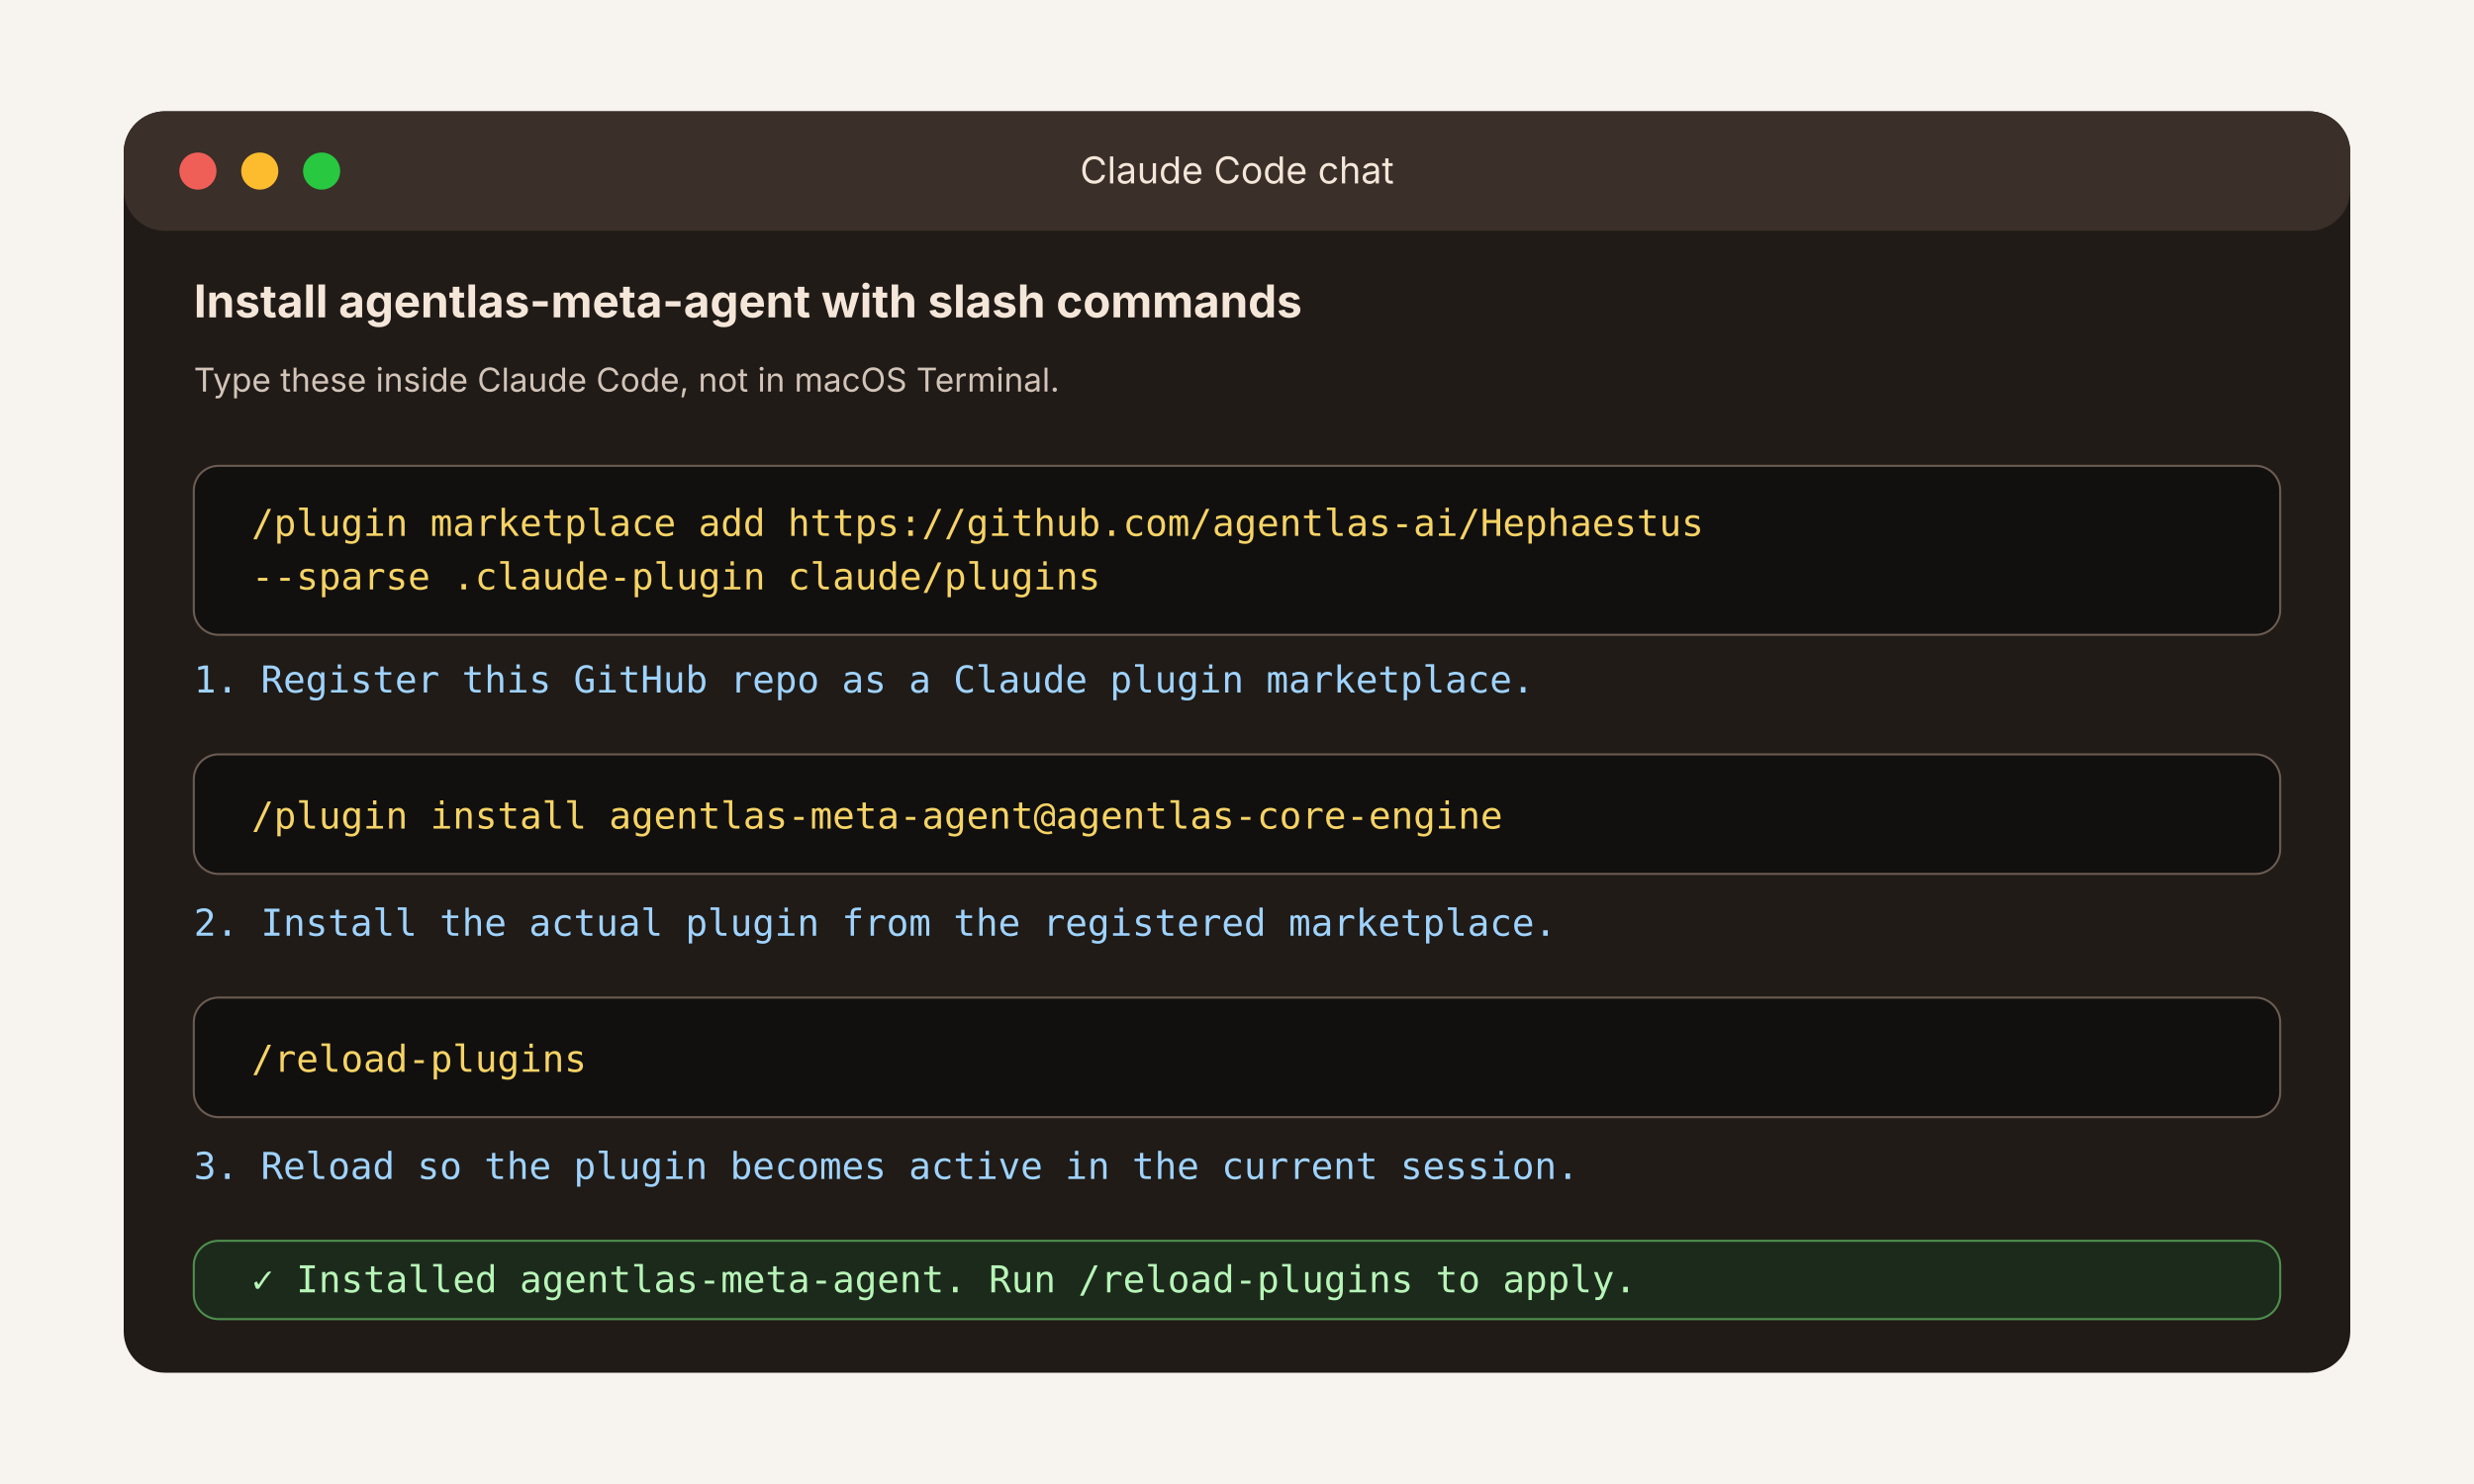
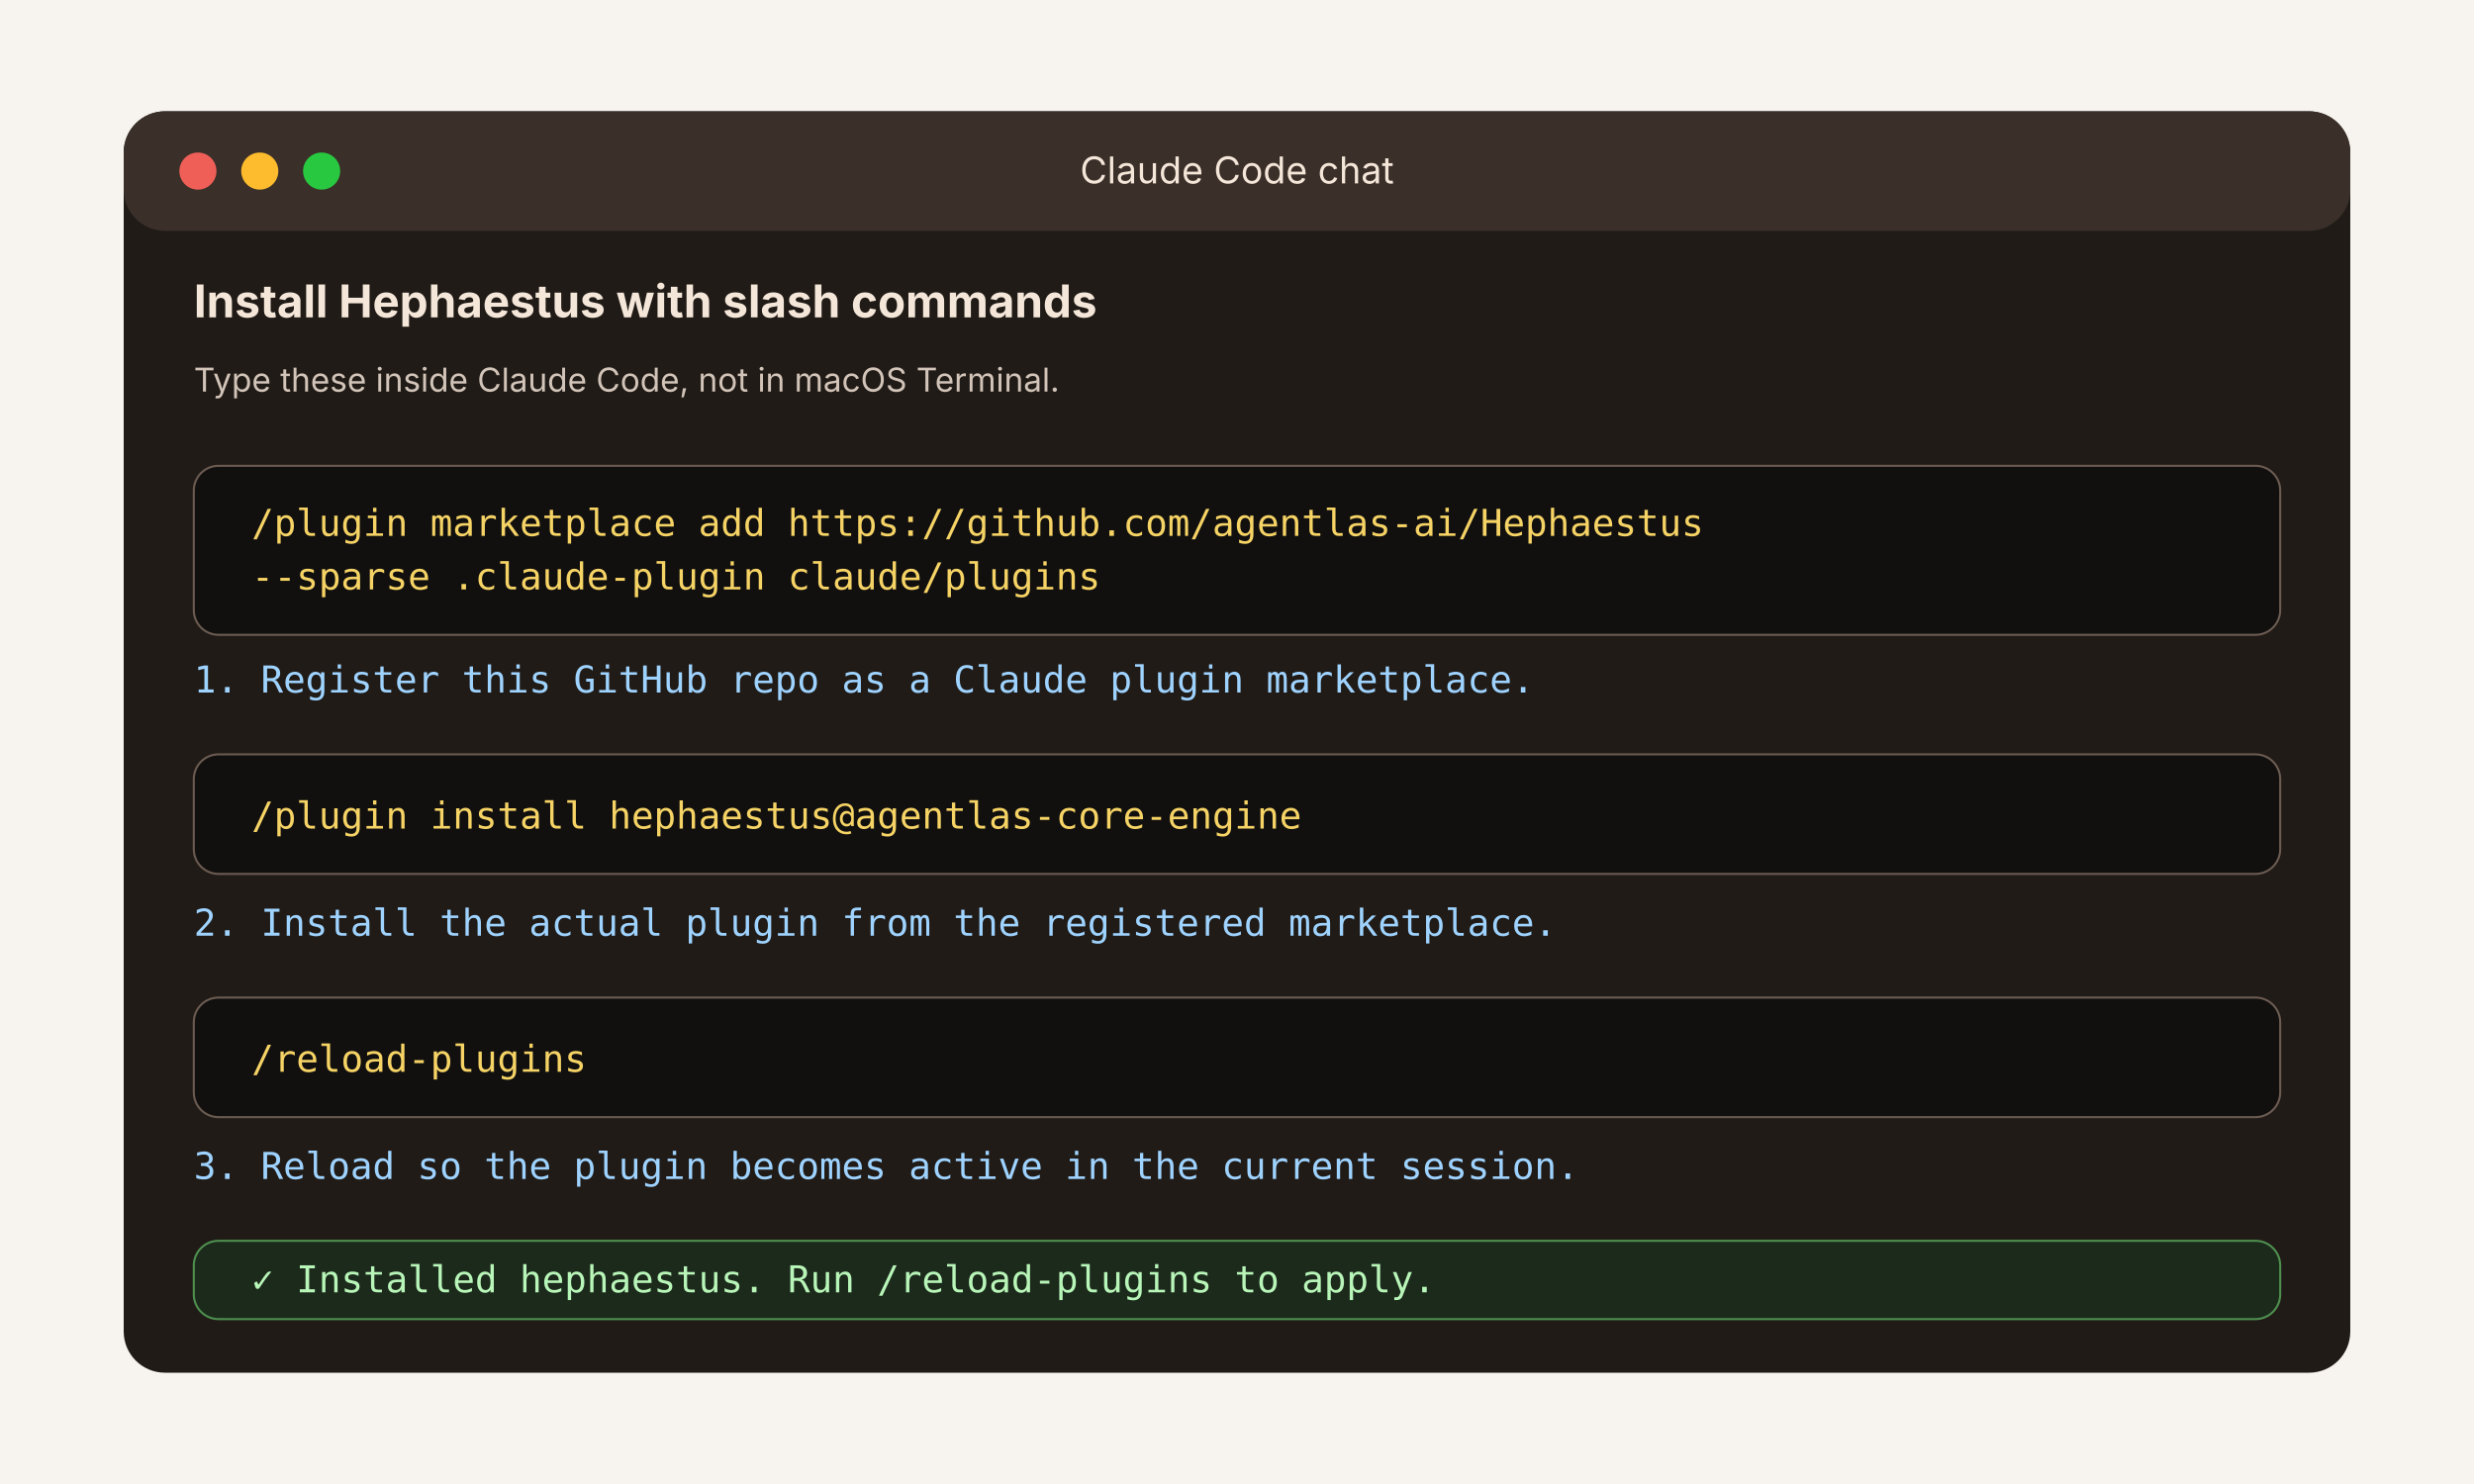
<svg xmlns="http://www.w3.org/2000/svg" width="1200" height="720" viewBox="0 0 1200 720" role="img" aria-labelledby="title desc">
  <rect width="1200" height="720" fill="#f7f3ee" />
  <rect x="60" y="54" width="1080" height="612" rx="20" fill="#201b17" />
  <rect x="60" y="54" width="1080" height="58" rx="20" fill="#3a2f29" />
  <circle cx="96" cy="83" r="9" fill="#f05f57" />
  <circle cx="126" cy="83" r="9" fill="#fdbc2e" />
  <circle cx="156" cy="83" r="9" fill="#28c840" />
  <text x="600" y="89" text-anchor="middle" font-family="Inter, Arial, sans-serif" font-size="18" fill="#f4e6d8">Claude Code chat</text>
-   <text x="94" y="154" font-family="Inter, Arial, sans-serif" font-size="22" font-weight="700" fill="#f4e6d8">Install agentlas-meta-agent with slash commands</text>
+   <text x="94" y="154" font-family="Inter, Arial, sans-serif" font-size="22" font-weight="700" fill="#f4e6d8">Install Hephaestus with slash commands</text>
  <text x="94" y="190" font-family="Inter, Arial, sans-serif" font-size="16" fill="#d2c4b8">Type these inside Claude Code, not in macOS Terminal.</text>
  <g font-family="Menlo, Consolas, monospace" font-size="18">
    <rect x="94" y="226" width="1012" height="82" rx="12" fill="#11100f" stroke="#6b5b51" />
    <text x="122" y="260" fill="#f6d365">/plugin marketplace add https://github.com/agentlas-ai/Hephaestus</text>
    <text x="122" y="286" fill="#f6d365">  --sparse .claude-plugin claude/plugins</text>
    <text x="94" y="336" fill="#9fd3ff">1. Register this GitHub repo as a Claude plugin marketplace.</text>
    <rect x="94" y="366" width="1012" height="58" rx="12" fill="#11100f" stroke="#6b5b51" />
-     <text x="122" y="402" fill="#f6d365">/plugin install agentlas-meta-agent@agentlas-core-engine</text>
+     <text x="122" y="402" fill="#f6d365">/plugin install hephaestus@agentlas-core-engine</text>
    <text x="94" y="454" fill="#9fd3ff">2. Install the actual plugin from the registered marketplace.</text>
    <rect x="94" y="484" width="1012" height="58" rx="12" fill="#11100f" stroke="#6b5b51" />
    <text x="122" y="520" fill="#f6d365">/reload-plugins</text>
    <text x="94" y="572" fill="#9fd3ff">3. Reload so the plugin becomes active in the current session.</text>
    <rect x="94" y="602" width="1012" height="38" rx="12" fill="#1c2a1c" stroke="#4e8f4e" />
-     <text x="122" y="627" fill="#b8f5b8">✓ Installed agentlas-meta-agent. Run /reload-plugins to apply.</text>
+     <text x="122" y="627" fill="#b8f5b8">✓ Installed hephaestus. Run /reload-plugins to apply.</text>
  </g>
</svg>
